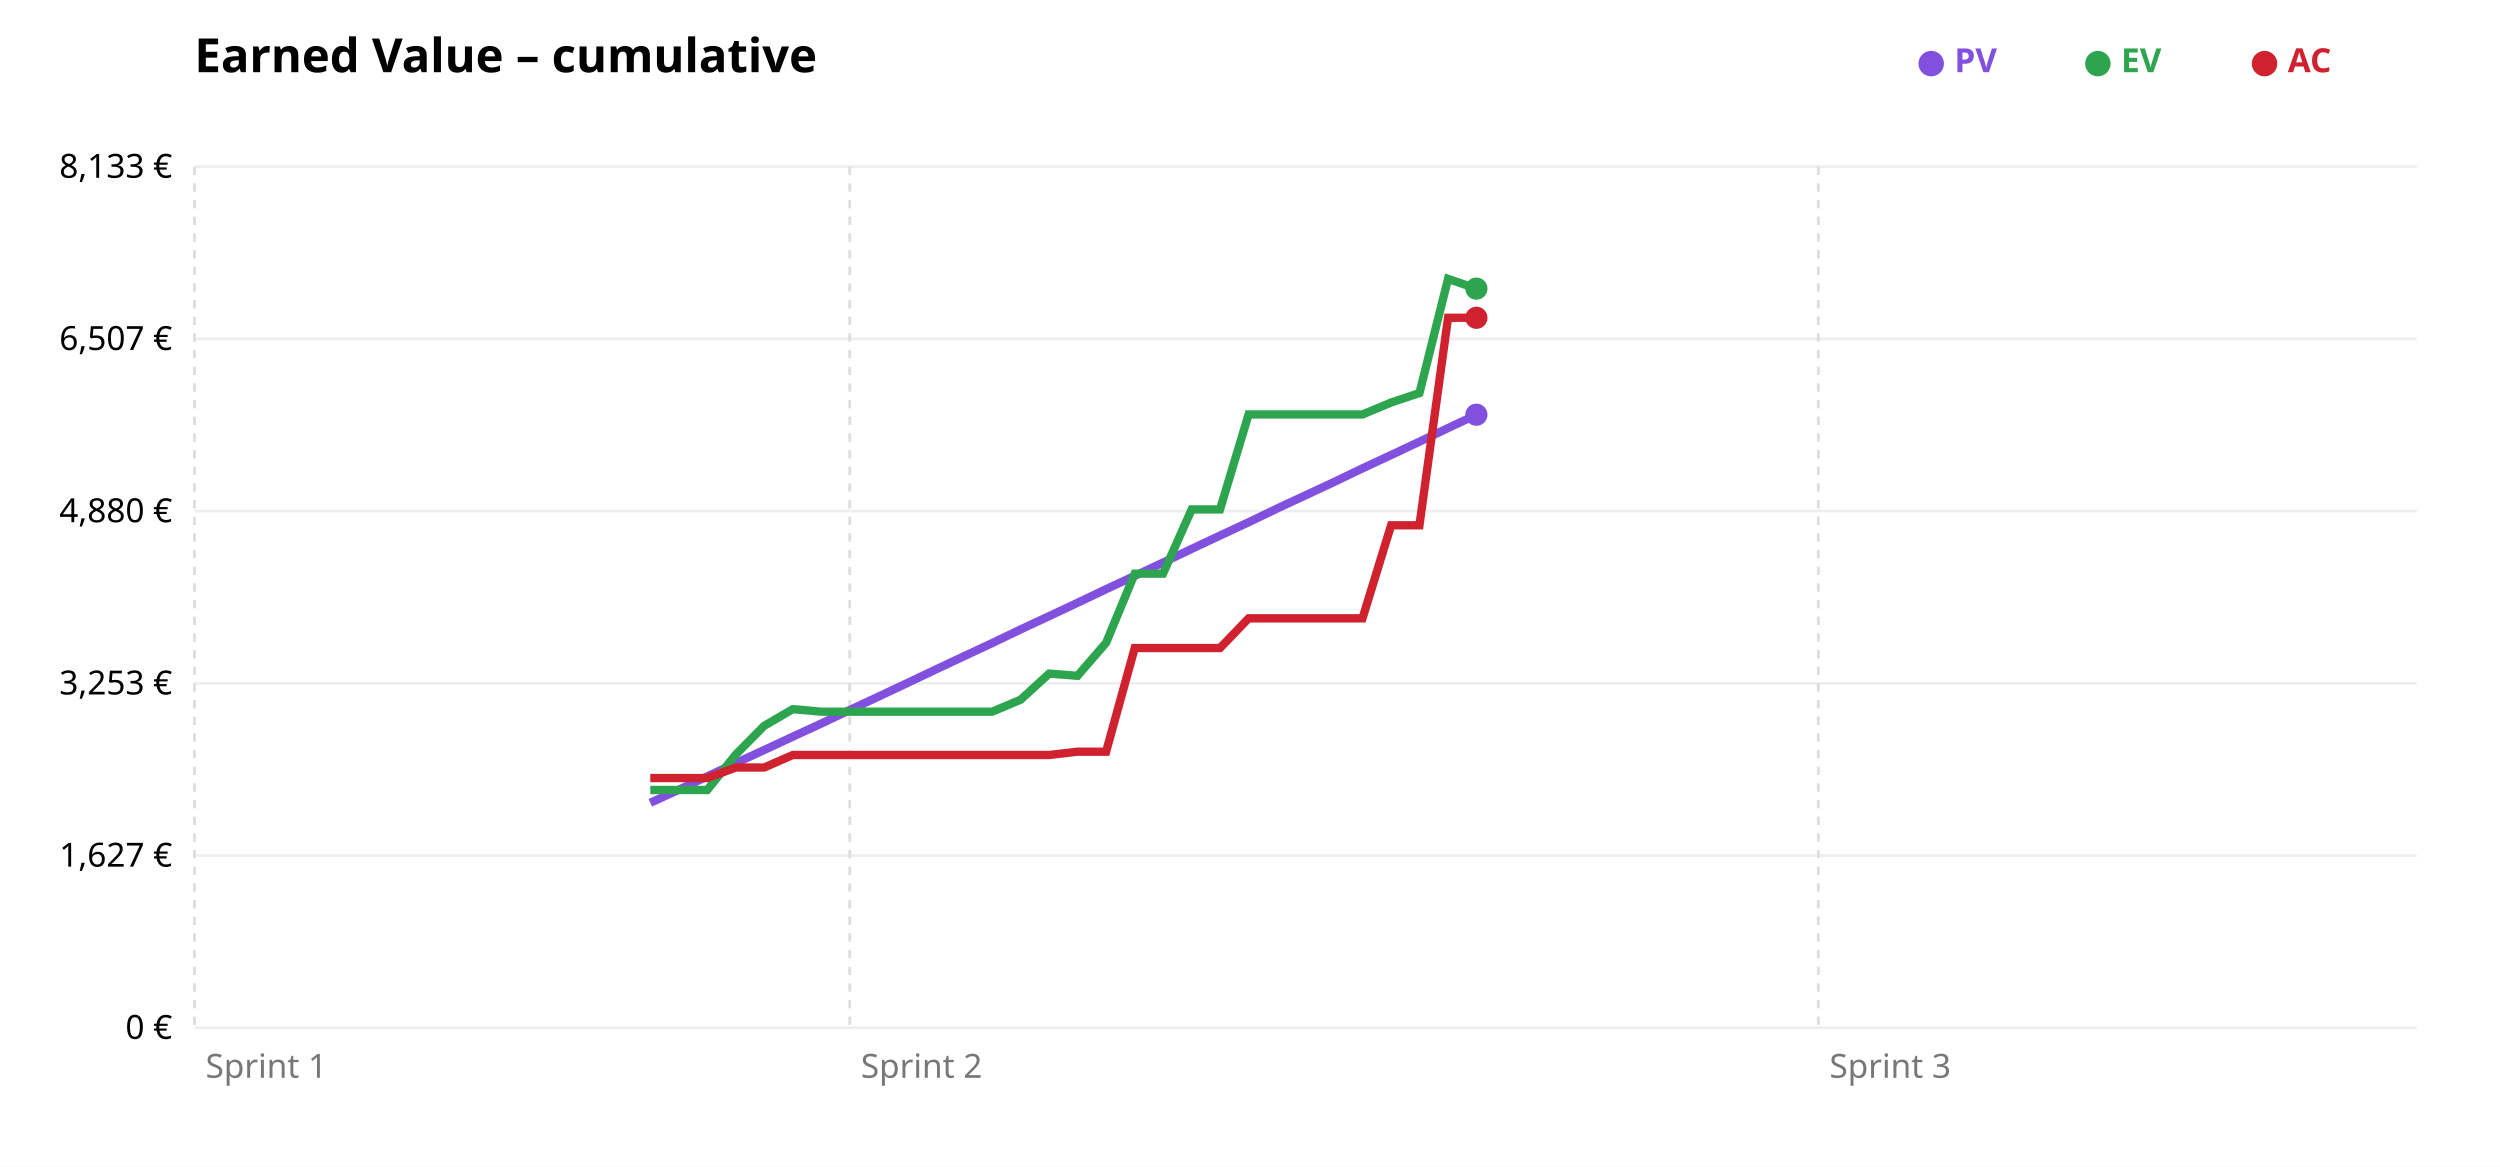
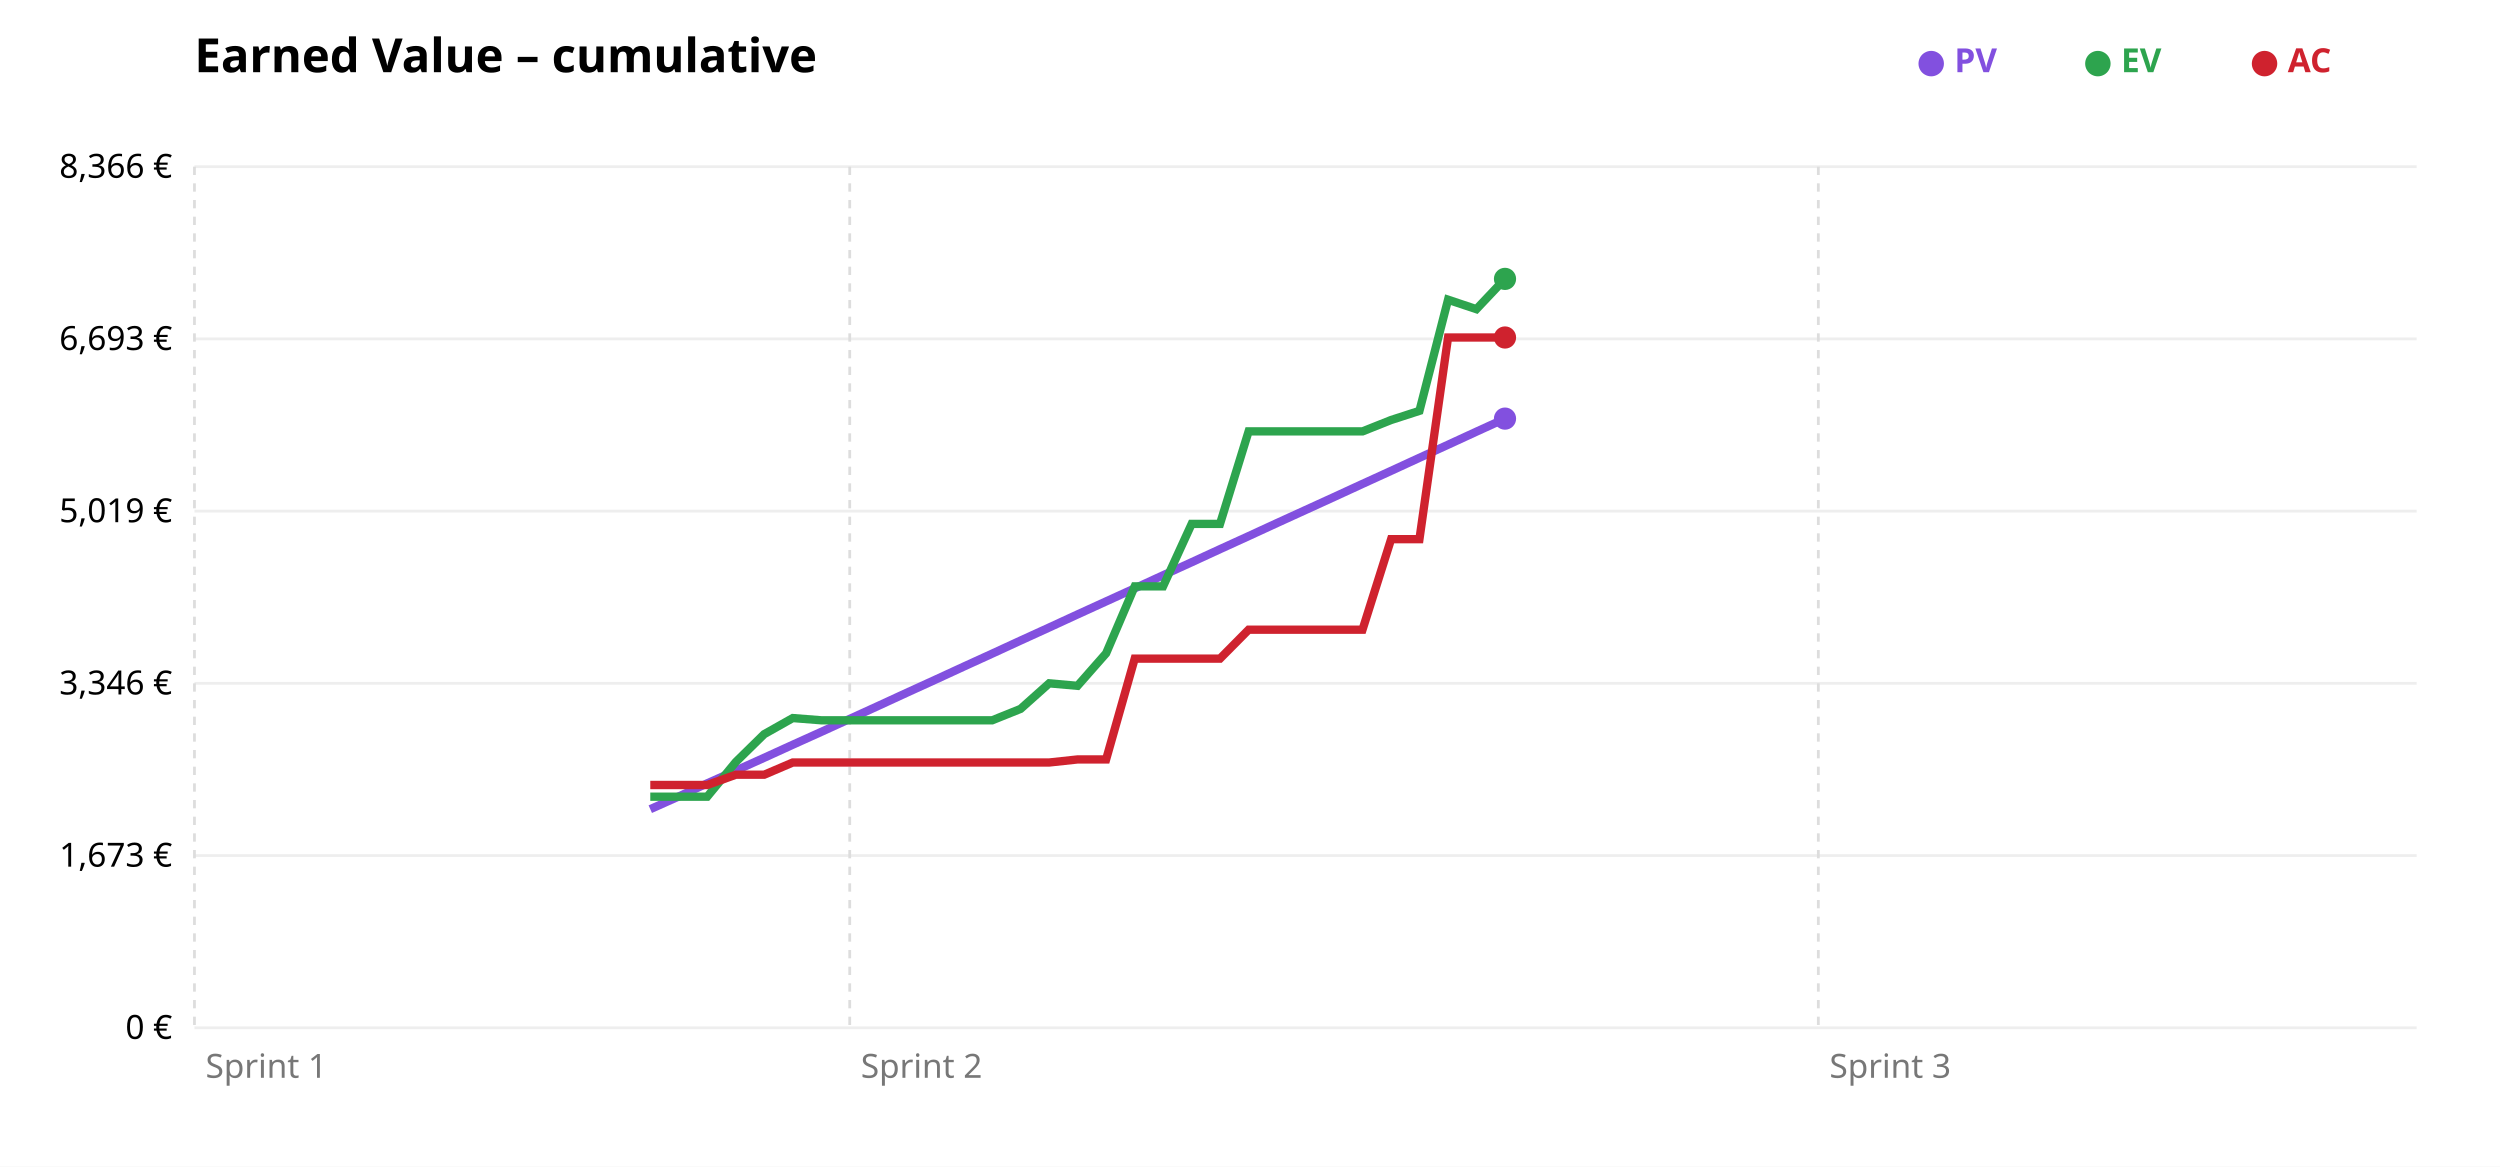
<svg xmlns="http://www.w3.org/2000/svg" width="900" height="420" font-family="sans-serif" font-size="12">
  <rect width="100%" height="100%" fill="white" />
  <text x="70" y="26" font-size="17" font-weight="bold">Earned Value – cumulative</text>
  <line x1="70" y1="370.0" x2="870" y2="370.0" stroke="#eee" />
  <text x="62" y="374.0" text-anchor="end">0 €</text>
  <line x1="70" y1="308.0" x2="870" y2="308.0" stroke="#eee" />
-   <text x="62" y="312.0" text-anchor="end">1,627 €</text>
+   <text x="62" y="312.0" text-anchor="end">1,673 €</text>
  <line x1="70" y1="246.0" x2="870" y2="246.0" stroke="#eee" />
-   <text x="62" y="250.0" text-anchor="end">3,253 €</text>
+   <text x="62" y="250.0" text-anchor="end">3,346 €</text>
  <line x1="70" y1="184.0" x2="870" y2="184.0" stroke="#eee" />
-   <text x="62" y="188.0" text-anchor="end">4,880 €</text>
+   <text x="62" y="188.0" text-anchor="end">5,019 €</text>
  <line x1="70" y1="122.0" x2="870" y2="122.0" stroke="#eee" />
-   <text x="62" y="126.0" text-anchor="end">6,507 €</text>
+   <text x="62" y="126.0" text-anchor="end">6,693 €</text>
  <line x1="70" y1="60.0" x2="870" y2="60.0" stroke="#eee" />
-   <text x="62" y="64.0" text-anchor="end">8,133 €</text>
+   <text x="62" y="64.0" text-anchor="end">8,366 €</text>
  <line x1="70.0" y1="60" x2="70.0" y2="370" stroke="#ddd" stroke-dasharray="3 3" />
  <text x="74.0" y="388" fill="#777">Sprint 1</text>
  <line x1="305.9" y1="60" x2="305.9" y2="370" stroke="#ddd" stroke-dasharray="3 3" />
  <text x="309.9" y="388" fill="#777">Sprint 2</text>
  <line x1="654.6" y1="60" x2="654.6" y2="370" stroke="#ddd" stroke-dasharray="3 3" />
  <text x="658.6" y="388" fill="#777">Sprint 3</text>
-   <polyline points="234.1,289.0 244.4,284.3 254.6,279.5 264.9,274.7 275.1,270.0 285.4,265.2 295.6,260.5 305.9,255.6 316.2,250.8 326.4,246.0 336.7,241.1 346.9,236.3 357.2,231.5 367.4,226.6 377.7,221.8 387.9,217.0 398.2,212.1 408.5,207.3 418.7,202.5 429.0,197.6 439.2,192.8 449.5,188.0 459.7,183.1 470.0,178.3 480.3,173.5 490.5,168.6 500.8,163.8 511.0,159.0 521.3,154.1 531.5,149.3" fill="none" stroke="#8250df" stroke-width="3" />
-   <circle cx="531.5" cy="149.3" r="4" fill="#8250df" />
+   <polyline points="234.1,291.3 244.4,286.7 254.6,282.0 264.9,277.4 275.1,272.8 285.4,268.1 295.6,263.5 305.9,258.8 316.2,254.1 326.4,249.4 336.7,244.7 346.9,240.0 357.2,235.3 367.4,230.6 377.7,225.9 387.9,221.2 398.2,216.5 408.5,211.8 418.7,207.1 429.0,202.4 439.2,197.7 449.5,193.0 459.7,188.3 470.0,183.6 480.3,178.9 490.5,174.2 500.8,169.5 511.0,164.8 521.3,160.1 531.5,155.4 541.8,150.7" fill="none" stroke="#8250df" stroke-width="3" />
+   <circle cx="541.8" cy="150.7" r="4" fill="#8250df" />
  <text x="690" y="26" fill="#8250df" font-weight="bold">● PV</text>
-   <polyline points="234.1,284.4 244.4,284.4 254.6,284.4 264.9,271.6 275.1,261.3 285.4,255.3 295.6,256.2 305.9,256.2 316.2,256.2 326.4,256.2 336.7,256.2 346.9,256.2 357.2,256.2 367.4,251.9 377.7,242.5 387.9,243.3 398.2,231.4 408.5,206.5 418.7,206.5 429.0,183.4 439.2,183.4 449.5,149.2 459.7,149.2 470.0,149.2 480.3,149.2 490.5,149.2 500.8,144.9 511.0,141.5 521.3,100.4 531.5,103.9" fill="none" stroke="#2da44e" stroke-width="3" />
-   <circle cx="531.5" cy="103.9" r="4" fill="#2da44e" />
+   <polyline points="234.1,286.8 244.4,286.8 254.6,286.8 264.9,274.3 275.1,264.3 285.4,258.5 295.6,259.3 305.9,259.3 316.2,259.3 326.4,259.3 336.7,259.3 346.9,259.3 357.2,259.3 367.4,255.2 377.7,246.0 387.9,246.9 398.2,235.2 408.5,211.1 418.7,211.1 429.0,188.6 439.2,188.6 449.5,155.3 459.7,155.3 470.0,155.3 480.3,155.3 490.5,155.3 500.8,151.2 511.0,147.9 521.3,107.9 531.5,111.3 541.8,100.4" fill="none" stroke="#2da44e" stroke-width="3" />
+   <circle cx="541.8" cy="100.4" r="4" fill="#2da44e" />
  <text x="750" y="26" fill="#2da44e" font-weight="bold">● EV</text>
-   <polyline points="234.1,280.1 244.4,280.1 254.6,280.1 264.9,276.3 275.1,276.3 285.4,271.8 295.6,271.8 305.9,271.8 316.2,271.8 326.4,271.8 336.7,271.8 346.9,271.8 357.2,271.8 367.4,271.8 377.7,271.8 387.9,270.6 398.2,270.6 408.5,233.3 418.7,233.3 429.0,233.3 439.2,233.3 449.5,222.6 459.7,222.6 470.0,222.6 480.3,222.6 490.5,222.6 500.8,189.1 511.0,189.1 521.3,114.4 531.5,114.4" fill="none" stroke="#cf222e" stroke-width="3" />
-   <circle cx="531.5" cy="114.4" r="4" fill="#cf222e" />
+   <polyline points="234.1,282.6 244.4,282.6 254.6,282.6 264.9,278.9 275.1,278.9 285.4,274.5 295.6,274.5 305.9,274.5 316.2,274.5 326.4,274.5 336.7,274.5 346.9,274.5 357.2,274.5 367.4,274.5 377.7,274.5 387.9,273.4 398.2,273.4 408.5,237.1 418.7,237.1 429.0,237.1 439.2,237.1 449.5,226.7 459.7,226.7 470.0,226.7 480.3,226.7 490.5,226.7 500.8,194.1 511.0,194.1 521.3,121.5 531.5,121.5 541.8,121.5" fill="none" stroke="#cf222e" stroke-width="3" />
+   <circle cx="541.8" cy="121.5" r="4" fill="#cf222e" />
  <text x="810" y="26" fill="#cf222e" font-weight="bold">● AC</text>
</svg>
